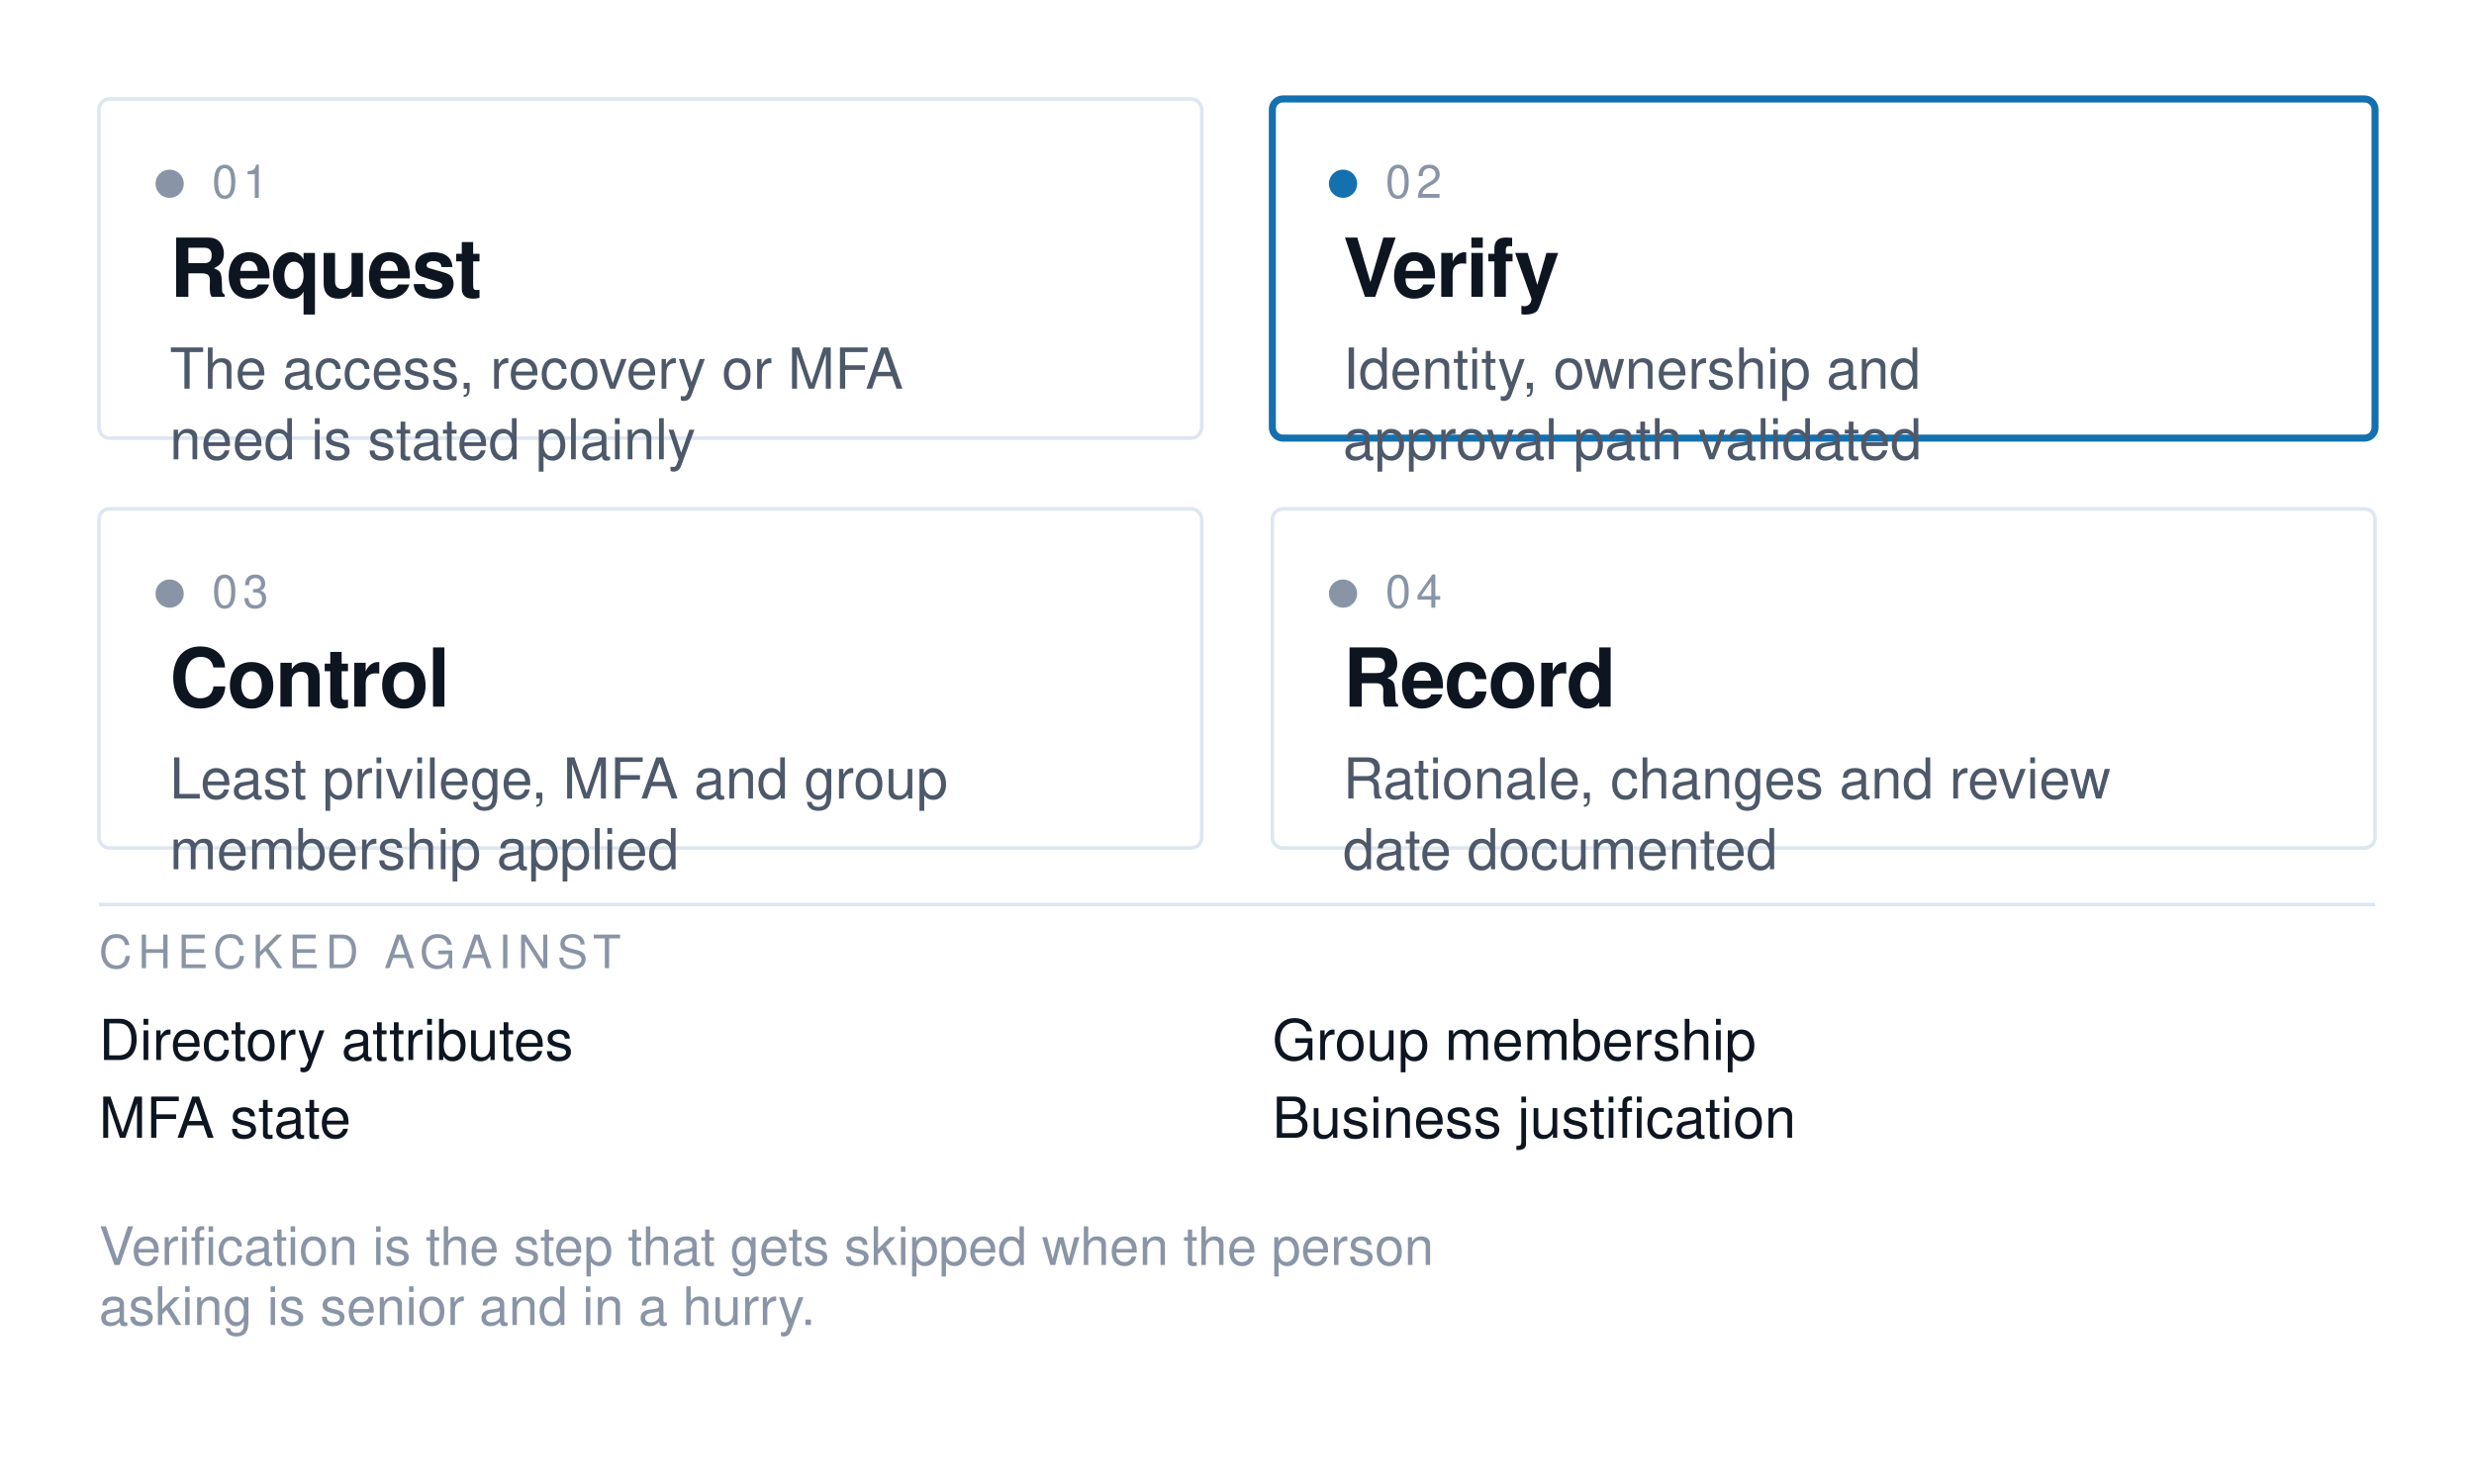
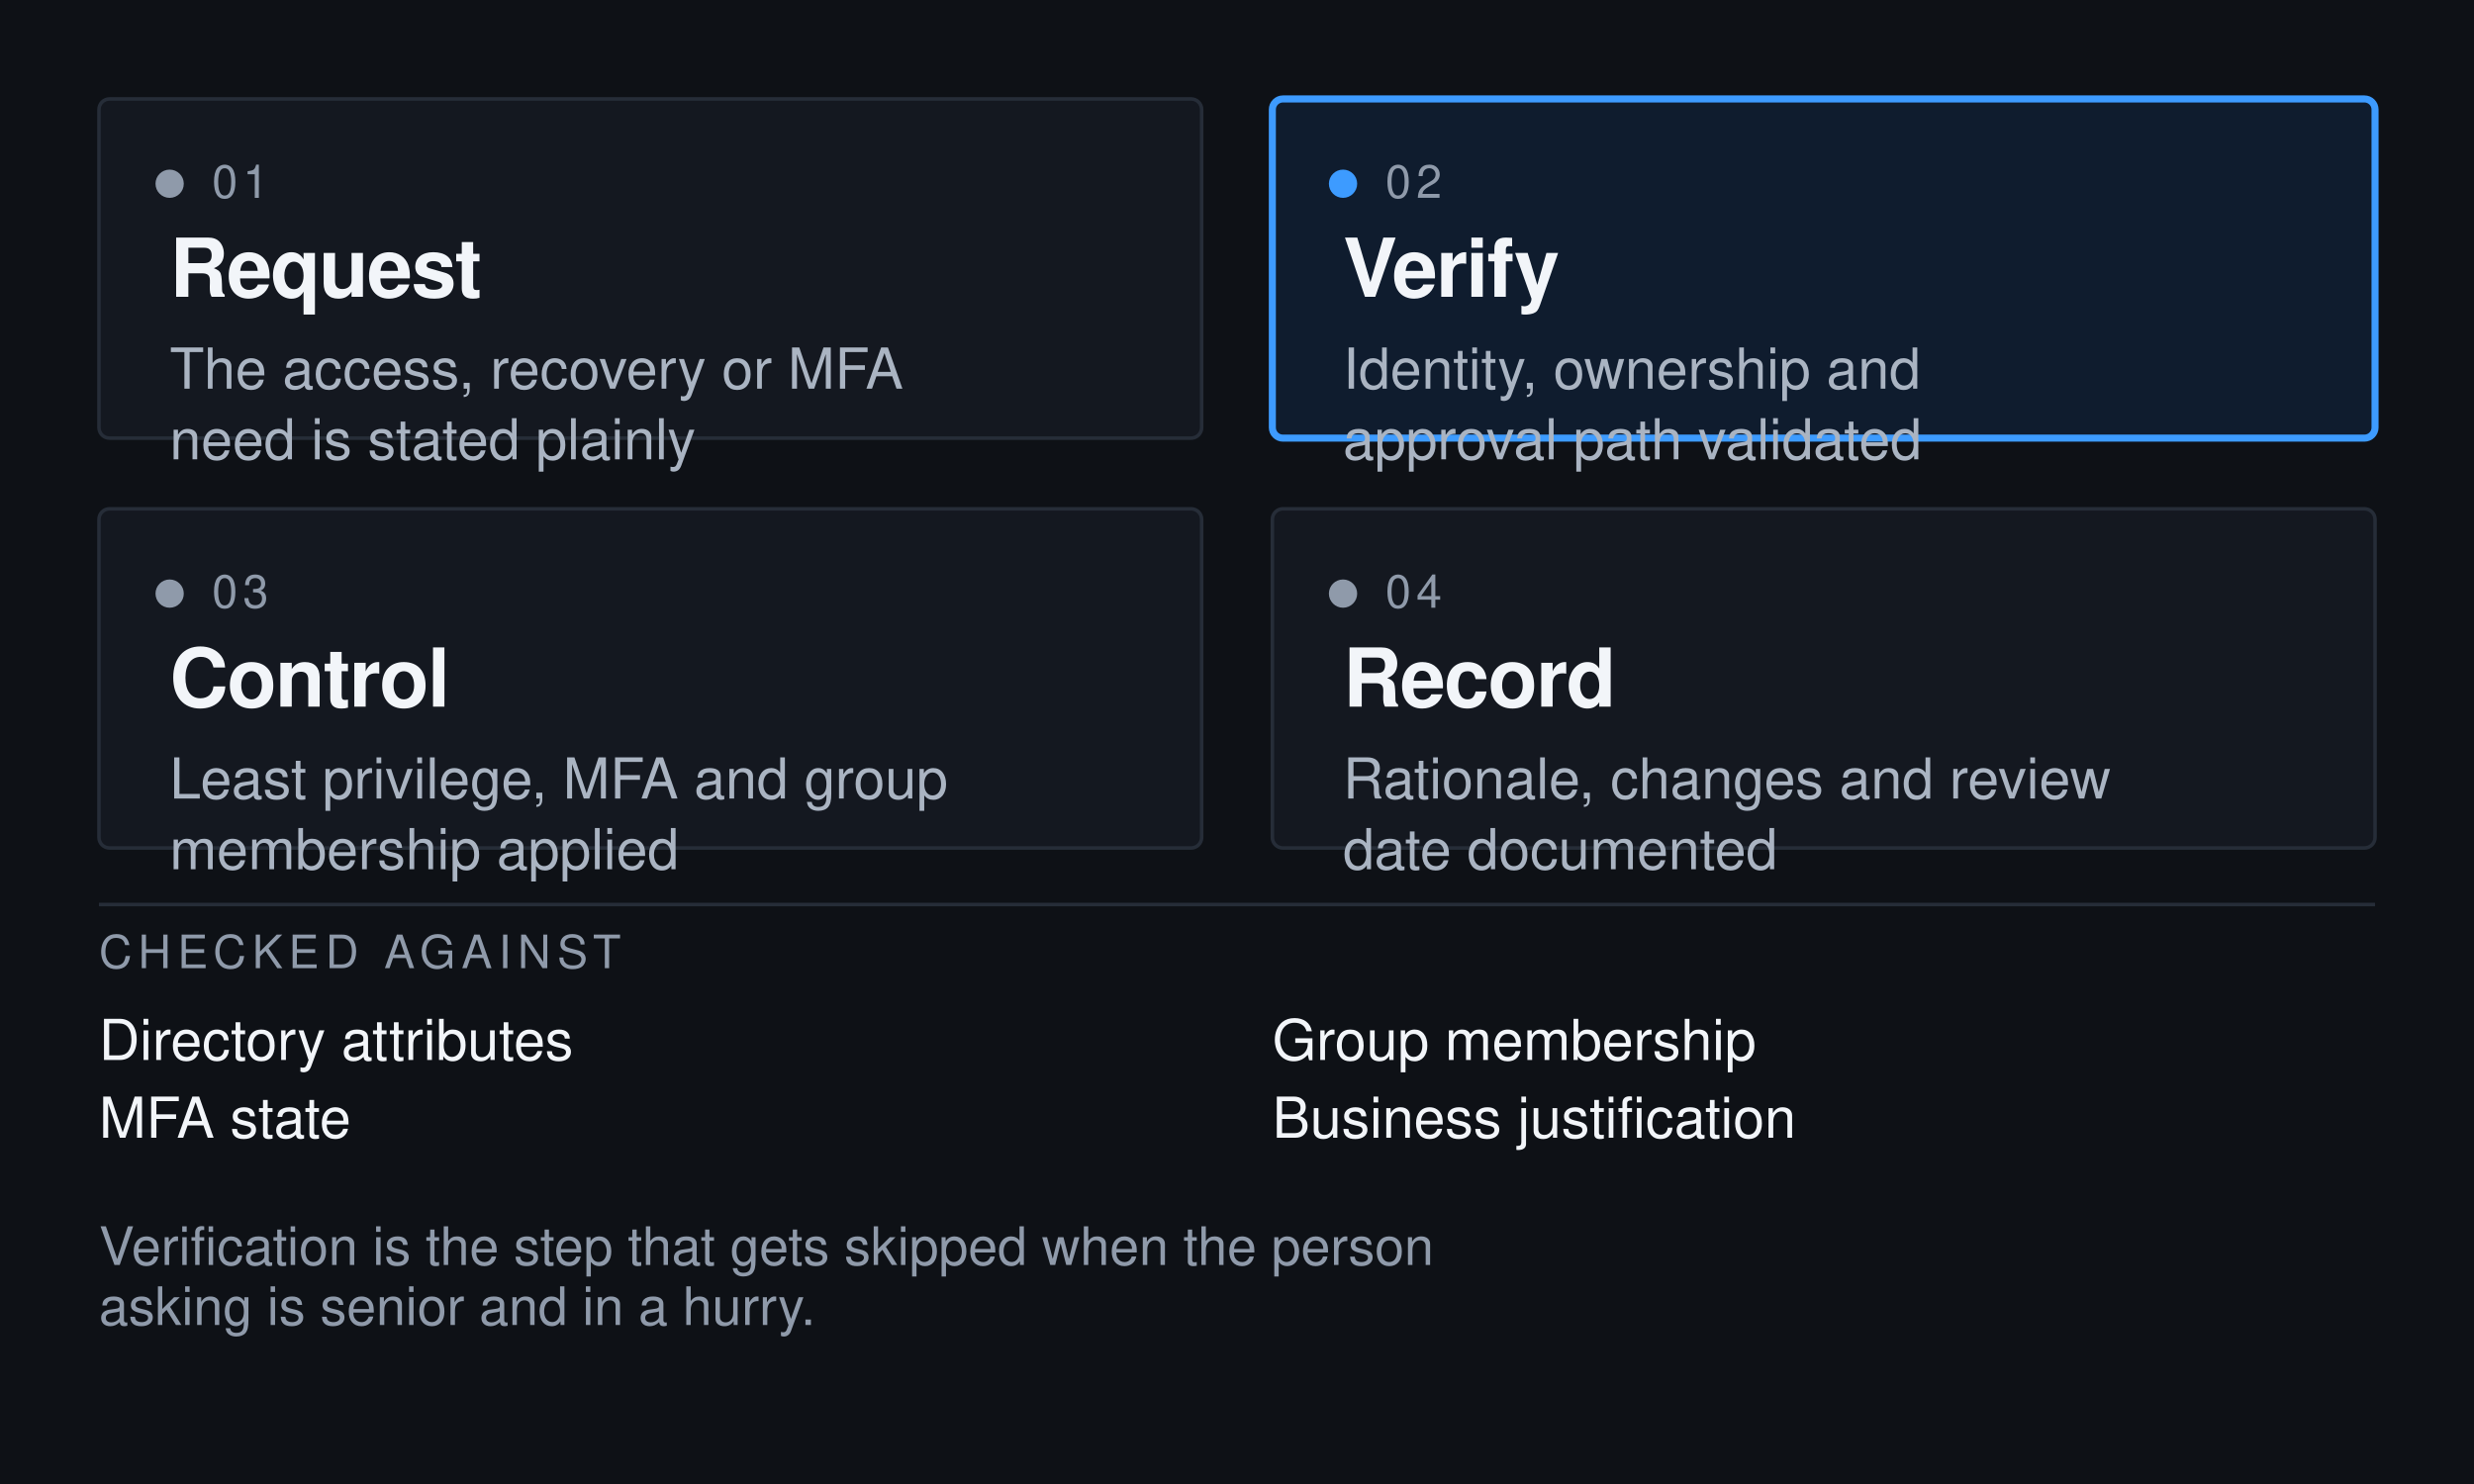
<svg xmlns="http://www.w3.org/2000/svg" viewBox="0 0 700 420" width="700" height="420" role="img" aria-label="access control diagram">
-   <rect width="700" height="420" fill="#ffffff" />
-   <rect x="28.0" y="28" width="312.0" height="96" rx="3" fill="#ffffff" stroke="#dde6f1" stroke-width="1" />
-   <circle cx="48.0" cy="52" r="4" fill="#8995a6" />
-   <text x="60.0" y="56" font-family="'Helvetica Neue',Helvetica,Arial,sans-serif" font-size="13" letter-spacing="1.5" fill="#8995a6">01</text>
-   <text x="48.0" y="84" font-family="'Helvetica Neue',Helvetica,Arial,sans-serif" font-size="23" font-weight="600" letter-spacing="-0.4" fill="#0d1521">Request</text>
-   <text x="48.0" y="110" font-family="'Helvetica Neue',Helvetica,Arial,sans-serif" font-size="16" fill="#4d596a">The access, recovery or MFA</text>
-   <text x="48.0" y="130" font-family="'Helvetica Neue',Helvetica,Arial,sans-serif" font-size="16" fill="#4d596a">need is stated plainly</text>
-   <rect x="360.0" y="28" width="312.0" height="96" rx="3" fill="#ffffff" stroke="#1470af" stroke-width="2" />
-   <circle cx="380.0" cy="52" r="4" fill="#1470af" />
-   <text x="392.0" y="56" font-family="'Helvetica Neue',Helvetica,Arial,sans-serif" font-size="13" letter-spacing="1.5" fill="#8995a6">02</text>
-   <text x="380.0" y="84" font-family="'Helvetica Neue',Helvetica,Arial,sans-serif" font-size="23" font-weight="600" letter-spacing="-0.4" fill="#0d1521">Verify</text>
-   <text x="380.0" y="110" font-family="'Helvetica Neue',Helvetica,Arial,sans-serif" font-size="16" fill="#4d596a">Identity, ownership and</text>
-   <text x="380.0" y="130" font-family="'Helvetica Neue',Helvetica,Arial,sans-serif" font-size="16" fill="#4d596a">approval path validated</text>
-   <rect x="28.0" y="144" width="312.0" height="96" rx="3" fill="#ffffff" stroke="#dde6f1" stroke-width="1" />
-   <circle cx="48.0" cy="168" r="4" fill="#8995a6" />
-   <text x="60.0" y="172" font-family="'Helvetica Neue',Helvetica,Arial,sans-serif" font-size="13" letter-spacing="1.5" fill="#8995a6">03</text>
-   <text x="48.0" y="200" font-family="'Helvetica Neue',Helvetica,Arial,sans-serif" font-size="23" font-weight="600" letter-spacing="-0.4" fill="#0d1521">Control</text>
-   <text x="48.0" y="226" font-family="'Helvetica Neue',Helvetica,Arial,sans-serif" font-size="16" fill="#4d596a">Least privilege, MFA and group</text>
-   <text x="48.0" y="246" font-family="'Helvetica Neue',Helvetica,Arial,sans-serif" font-size="16" fill="#4d596a">membership applied</text>
-   <rect x="360.0" y="144" width="312.0" height="96" rx="3" fill="#ffffff" stroke="#dde6f1" stroke-width="1" />
-   <circle cx="380.0" cy="168" r="4" fill="#8995a6" />
-   <text x="392.0" y="172" font-family="'Helvetica Neue',Helvetica,Arial,sans-serif" font-size="13" letter-spacing="1.5" fill="#8995a6">04</text>
-   <text x="380.0" y="200" font-family="'Helvetica Neue',Helvetica,Arial,sans-serif" font-size="23" font-weight="600" letter-spacing="-0.4" fill="#0d1521">Record</text>
-   <text x="380.0" y="226" font-family="'Helvetica Neue',Helvetica,Arial,sans-serif" font-size="16" fill="#4d596a">Rationale, changes and review</text>
-   <text x="380.0" y="246" font-family="'Helvetica Neue',Helvetica,Arial,sans-serif" font-size="16" fill="#4d596a">date documented</text>
-   <line x1="28" y1="256" x2="672" y2="256" stroke="#dde6f1" stroke-width="1" />
-   <text x="28" y="274" font-family="'Helvetica Neue',Helvetica,Arial,sans-serif" font-size="13" letter-spacing="1.8" fill="#8995a6">CHECKED AGAINST</text>
-   <text x="28.0" y="300" font-family="'Helvetica Neue',Helvetica,Arial,sans-serif" font-size="16" fill="#0d1521">Directory attributes</text>
-   <text x="360.0" y="300" font-family="'Helvetica Neue',Helvetica,Arial,sans-serif" font-size="16" fill="#0d1521">Group membership</text>
-   <text x="28.0" y="322" font-family="'Helvetica Neue',Helvetica,Arial,sans-serif" font-size="16" fill="#0d1521">MFA state</text>
-   <text x="360.0" y="322" font-family="'Helvetica Neue',Helvetica,Arial,sans-serif" font-size="16" fill="#0d1521">Business justification</text>
-   <text x="28" y="358" font-family="'Helvetica Neue',Helvetica,Arial,sans-serif" font-size="15" fill="#8995a6">Verification is the step that gets skipped when the person</text>
-   <text x="28" y="375" font-family="'Helvetica Neue',Helvetica,Arial,sans-serif" font-size="15" fill="#8995a6">asking is senior and in a hurry.</text>
+   <rect width="700" height="420" fill="#0e1116" />
+   <rect x="28.0" y="28" width="312.0" height="96" rx="3" fill="#141820" stroke="#262d38" stroke-width="1" />
+   <circle cx="48.0" cy="52" r="4" fill="#8f9aaa" />
+   <text x="60.0" y="56" font-family="'Helvetica Neue',Helvetica,Arial,sans-serif" font-size="13" letter-spacing="1.5" fill="#8f9aaa">01</text>
+   <text x="48.0" y="84" font-family="'Helvetica Neue',Helvetica,Arial,sans-serif" font-size="23" font-weight="600" letter-spacing="-0.4" fill="#f2f5f9">Request</text>
+   <text x="48.0" y="110" font-family="'Helvetica Neue',Helvetica,Arial,sans-serif" font-size="16" fill="#aab4c2">The access, recovery or MFA</text>
+   <text x="48.0" y="130" font-family="'Helvetica Neue',Helvetica,Arial,sans-serif" font-size="16" fill="#aab4c2">need is stated plainly</text>
+   <rect x="360.0" y="28" width="312.0" height="96" rx="3" fill="#0f1c2e" stroke="#3d9bff" stroke-width="2" />
+   <circle cx="380.0" cy="52" r="4" fill="#3d9bff" />
+   <text x="392.0" y="56" font-family="'Helvetica Neue',Helvetica,Arial,sans-serif" font-size="13" letter-spacing="1.5" fill="#8f9aaa">02</text>
+   <text x="380.0" y="84" font-family="'Helvetica Neue',Helvetica,Arial,sans-serif" font-size="23" font-weight="600" letter-spacing="-0.4" fill="#f2f5f9">Verify</text>
+   <text x="380.0" y="110" font-family="'Helvetica Neue',Helvetica,Arial,sans-serif" font-size="16" fill="#aab4c2">Identity, ownership and</text>
+   <text x="380.0" y="130" font-family="'Helvetica Neue',Helvetica,Arial,sans-serif" font-size="16" fill="#aab4c2">approval path validated</text>
+   <rect x="28.0" y="144" width="312.0" height="96" rx="3" fill="#141820" stroke="#262d38" stroke-width="1" />
+   <circle cx="48.0" cy="168" r="4" fill="#8f9aaa" />
+   <text x="60.0" y="172" font-family="'Helvetica Neue',Helvetica,Arial,sans-serif" font-size="13" letter-spacing="1.5" fill="#8f9aaa">03</text>
+   <text x="48.0" y="200" font-family="'Helvetica Neue',Helvetica,Arial,sans-serif" font-size="23" font-weight="600" letter-spacing="-0.4" fill="#f2f5f9">Control</text>
+   <text x="48.0" y="226" font-family="'Helvetica Neue',Helvetica,Arial,sans-serif" font-size="16" fill="#aab4c2">Least privilege, MFA and group</text>
+   <text x="48.0" y="246" font-family="'Helvetica Neue',Helvetica,Arial,sans-serif" font-size="16" fill="#aab4c2">membership applied</text>
+   <rect x="360.0" y="144" width="312.0" height="96" rx="3" fill="#141820" stroke="#262d38" stroke-width="1" />
+   <circle cx="380.0" cy="168" r="4" fill="#8f9aaa" />
+   <text x="392.0" y="172" font-family="'Helvetica Neue',Helvetica,Arial,sans-serif" font-size="13" letter-spacing="1.5" fill="#8f9aaa">04</text>
+   <text x="380.0" y="200" font-family="'Helvetica Neue',Helvetica,Arial,sans-serif" font-size="23" font-weight="600" letter-spacing="-0.4" fill="#f2f5f9">Record</text>
+   <text x="380.0" y="226" font-family="'Helvetica Neue',Helvetica,Arial,sans-serif" font-size="16" fill="#aab4c2">Rationale, changes and review</text>
+   <text x="380.0" y="246" font-family="'Helvetica Neue',Helvetica,Arial,sans-serif" font-size="16" fill="#aab4c2">date documented</text>
+   <line x1="28" y1="256" x2="672" y2="256" stroke="#262d38" stroke-width="1" />
+   <text x="28" y="274" font-family="'Helvetica Neue',Helvetica,Arial,sans-serif" font-size="13" letter-spacing="1.8" fill="#8f9aaa">CHECKED AGAINST</text>
+   <text x="28.0" y="300" font-family="'Helvetica Neue',Helvetica,Arial,sans-serif" font-size="16" fill="#f2f5f9">Directory attributes</text>
+   <text x="360.0" y="300" font-family="'Helvetica Neue',Helvetica,Arial,sans-serif" font-size="16" fill="#f2f5f9">Group membership</text>
+   <text x="28.0" y="322" font-family="'Helvetica Neue',Helvetica,Arial,sans-serif" font-size="16" fill="#f2f5f9">MFA state</text>
+   <text x="360.0" y="322" font-family="'Helvetica Neue',Helvetica,Arial,sans-serif" font-size="16" fill="#f2f5f9">Business justification</text>
+   <text x="28" y="358" font-family="'Helvetica Neue',Helvetica,Arial,sans-serif" font-size="15" fill="#8f9aaa">Verification is the step that gets skipped when the person</text>
+   <text x="28" y="375" font-family="'Helvetica Neue',Helvetica,Arial,sans-serif" font-size="15" fill="#8f9aaa">asking is senior and in a hurry.</text>
</svg>
